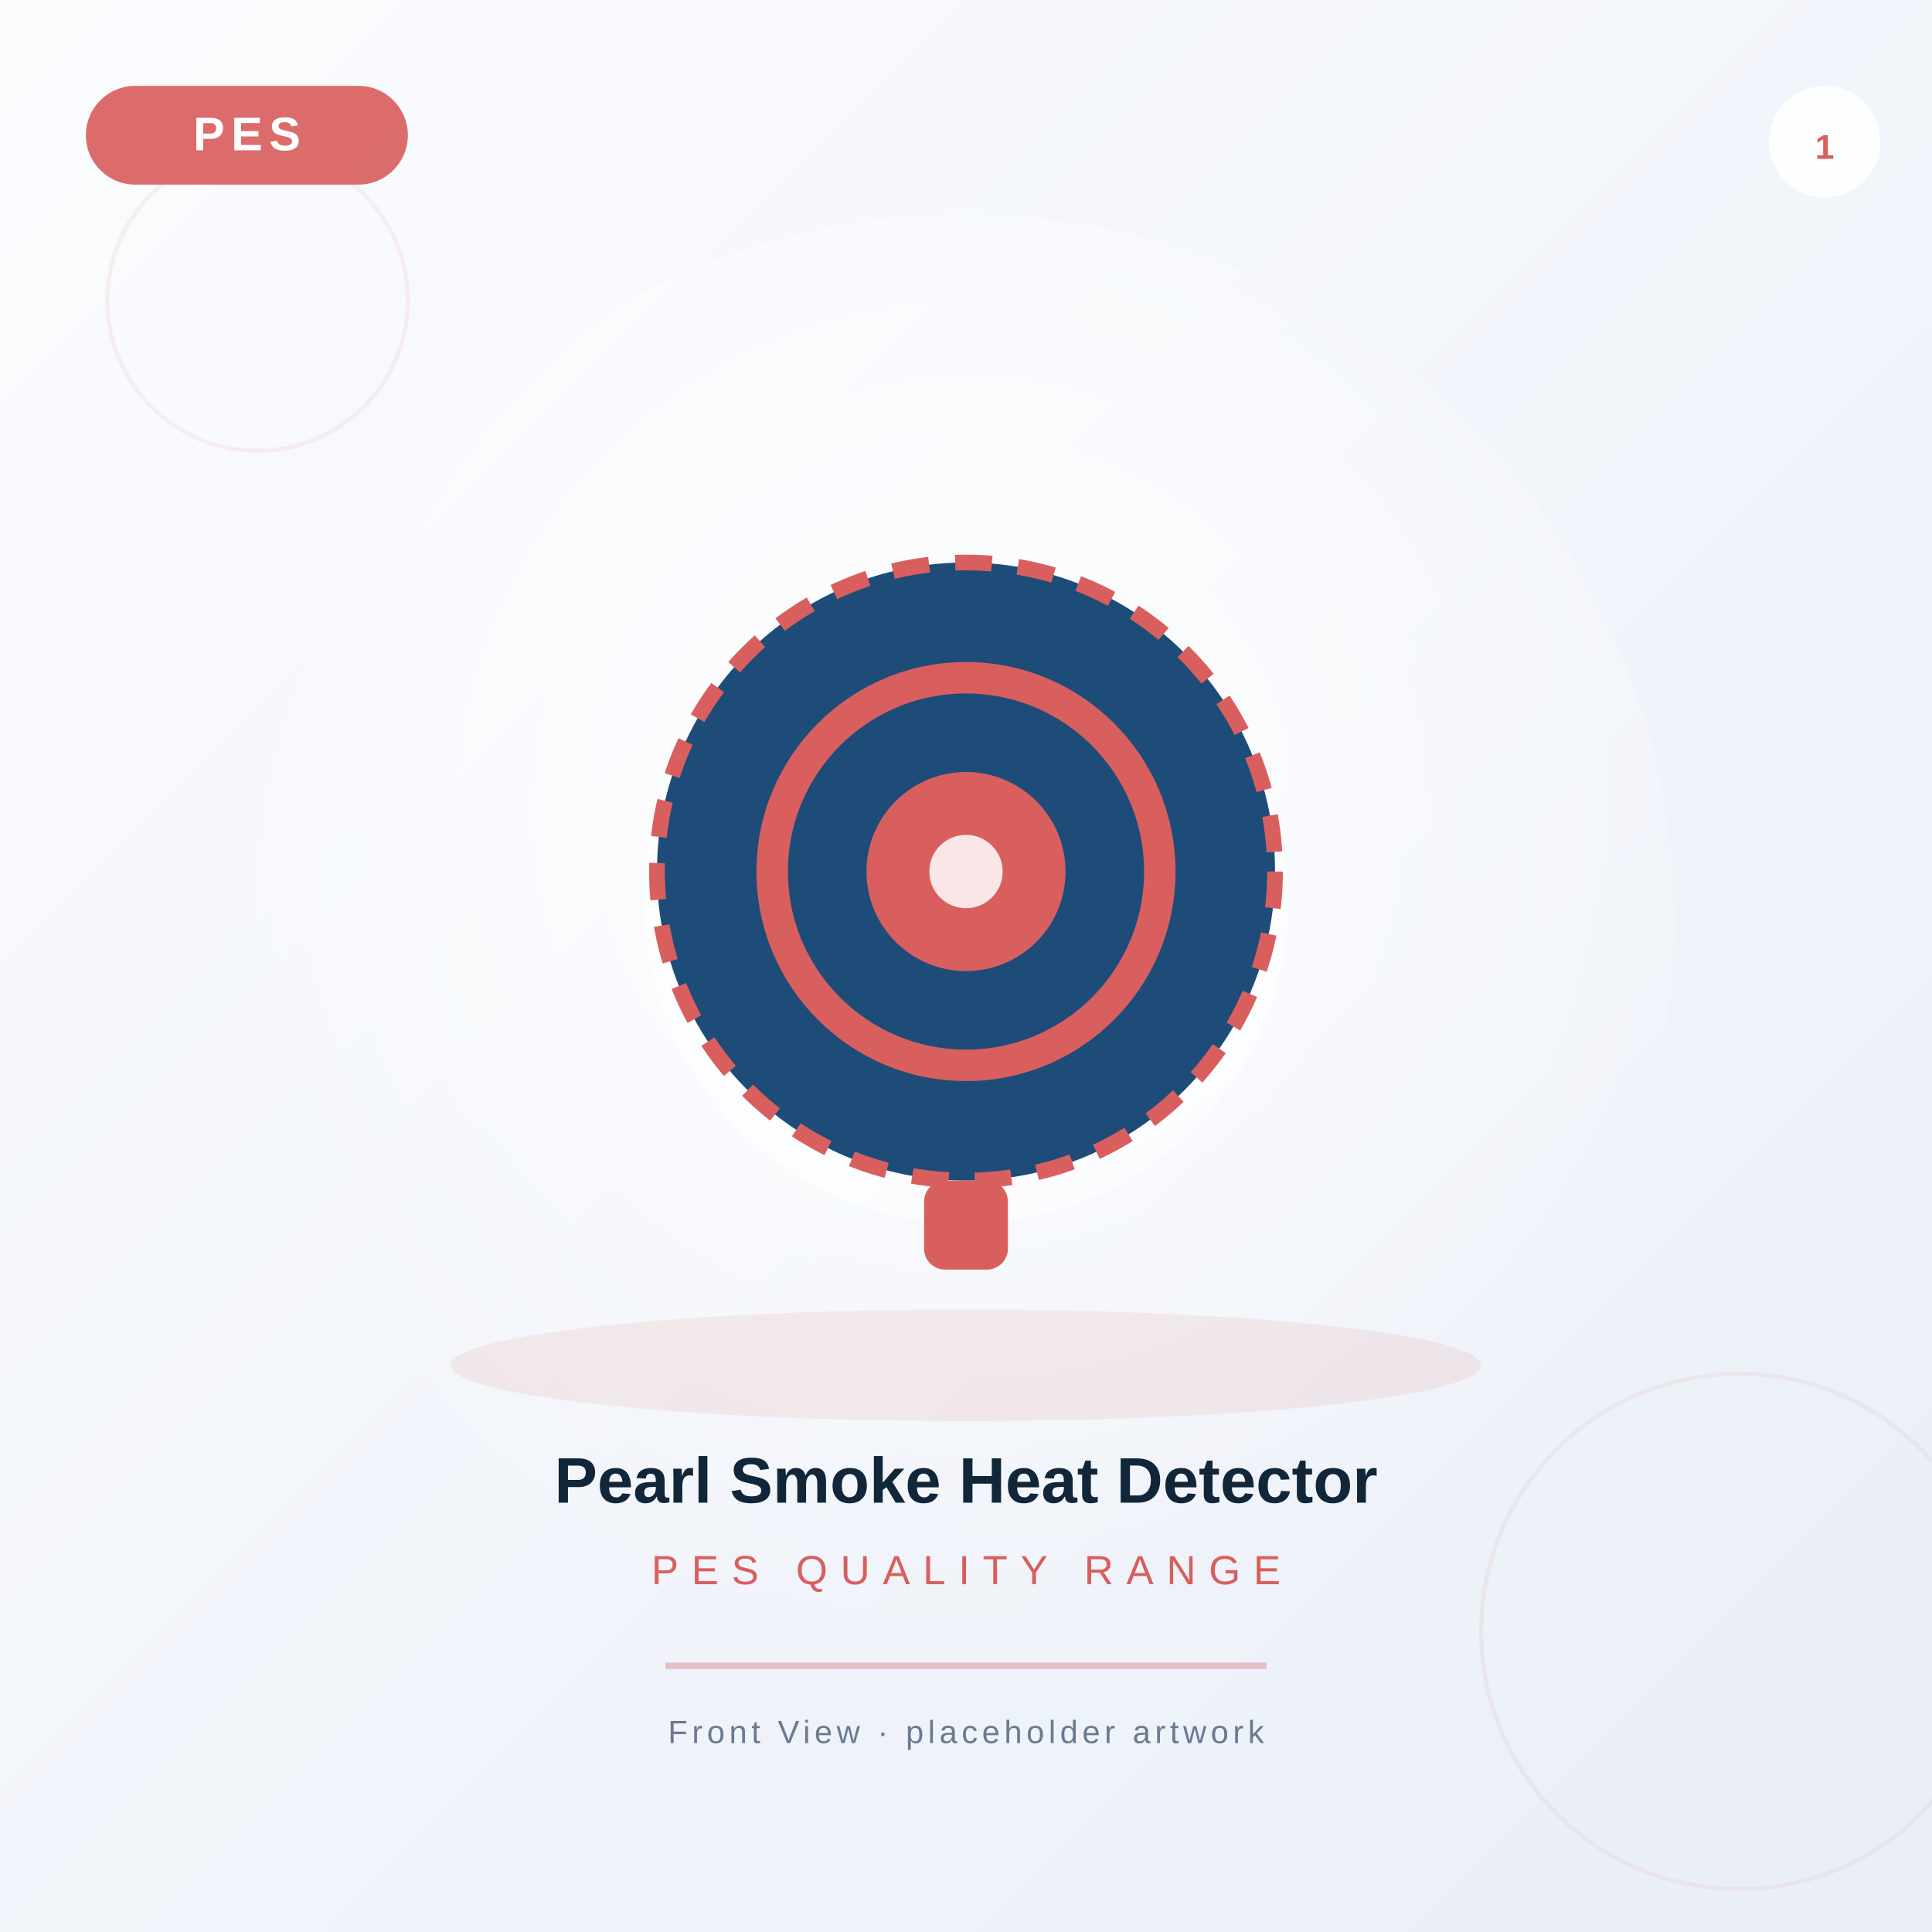
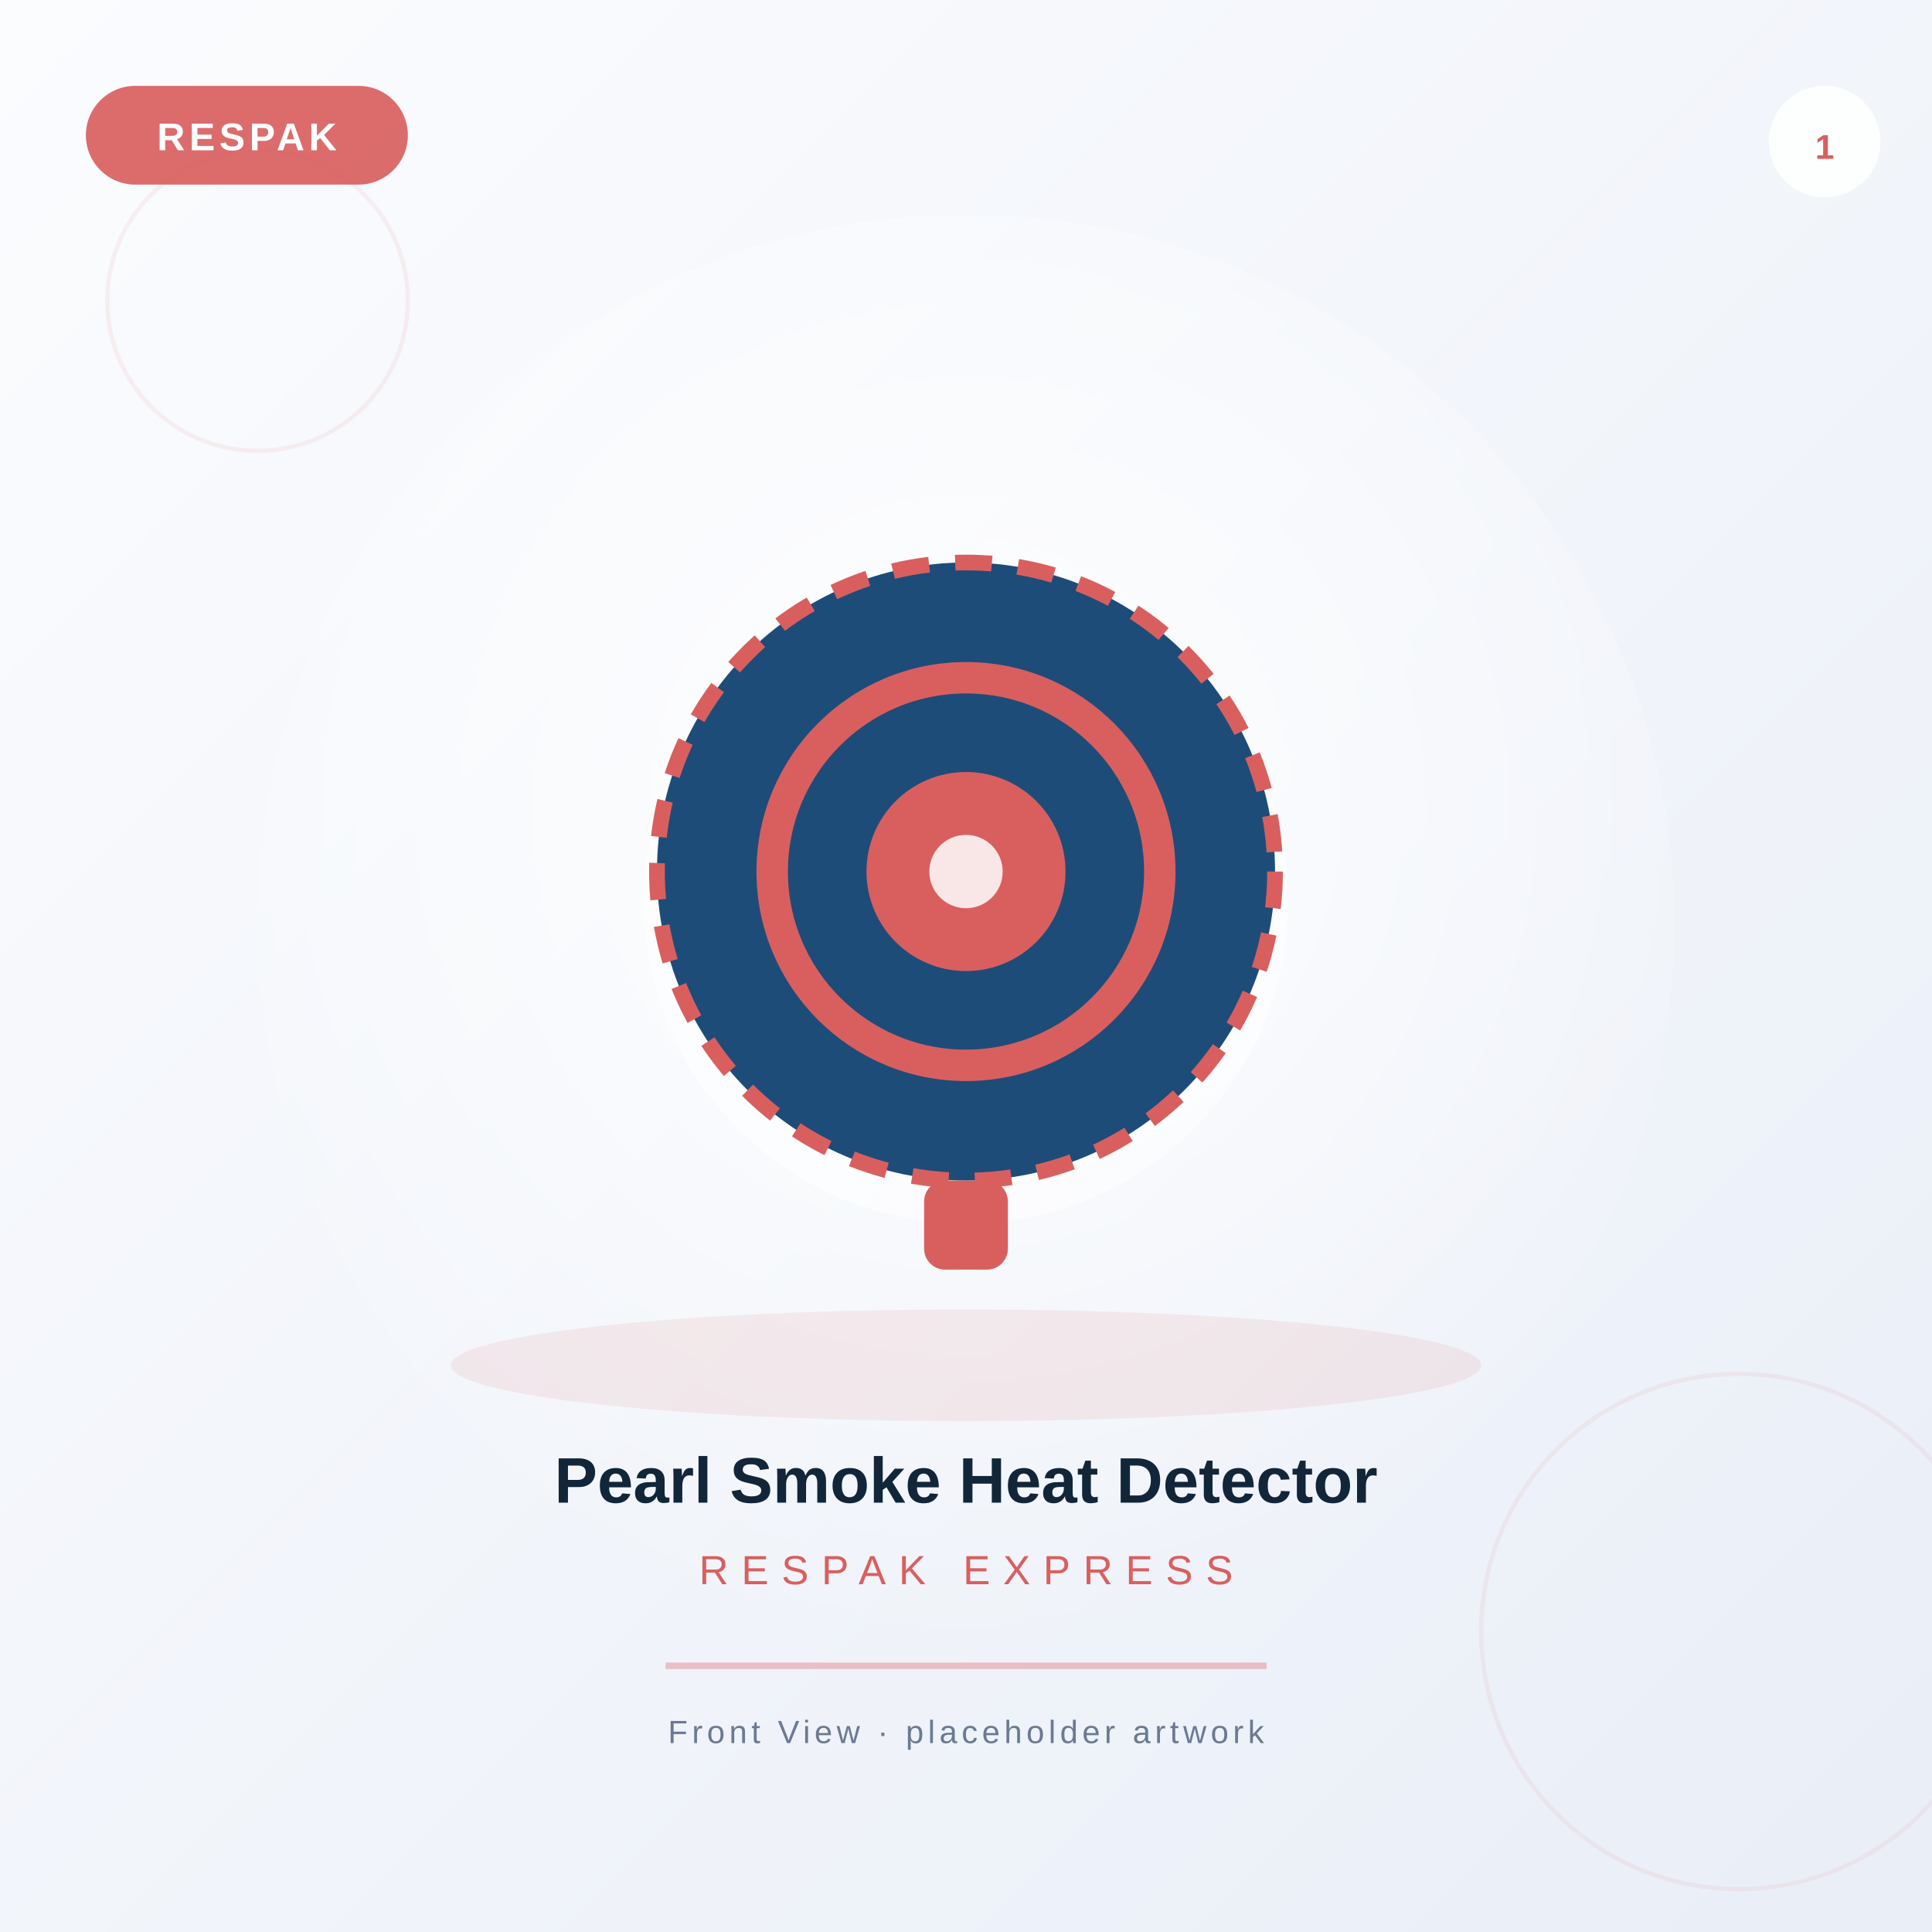
<svg xmlns="http://www.w3.org/2000/svg" width="900" height="900" viewBox="0 0 900 900">
  <defs>
    <linearGradient id="bgGrad" x1="0" y1="0" x2="1" y2="1">
      <stop offset="0" stop-color="#fbfcfe" />
      <stop offset="1" stop-color="#e9eef7" />
    </linearGradient>
    <linearGradient id="accentGrad" x1="0" y1="0" x2="1" y2="1">
      <stop offset="0" stop-color="#d95f5f" />
      <stop offset="1" stop-color="#b3922a" />
    </linearGradient>
    <radialGradient id="spot" cx="0.5" cy="0.42" r="0.6">
      <stop offset="0" stop-color="#ffffff" stop-opacity="0.9" />
      <stop offset="1" stop-color="#ffffff" stop-opacity="0" />
    </radialGradient>
  </defs>
  <rect width="900" height="900" fill="url(#bgGrad)" />
  <circle cx="450" cy="430" r="330" fill="url(#spot)" />
  <g stroke="#d95f5f" stroke-opacity="0.08">
    <circle cx="120" cy="140" r="70" fill="none" stroke-width="2" />
    <circle cx="810" cy="760" r="120" fill="none" stroke-width="2" />
  </g>
  <g transform="translate(450 420)">
    <ellipse cx="0" cy="216" rx="240" ry="26" fill="#d95f5f" opacity="0.10" />
    <g transform="rotate(0)">
      <circle r="150" fill="#ffffff" opacity="0.55" />
      <g transform="translate(0 -14) scale(1.22)">
        <g>
          <circle r="118" fill="#0a3d6e" opacity="0.92" />
          <circle r="118" fill="none" stroke="#d95f5f" stroke-width="6" stroke-dasharray="14 10" />
          <circle r="74" fill="none" stroke="#d95f5f" stroke-width="12" />
          <circle r="38" fill="#d95f5f" />
          <circle r="14" fill="#fff" opacity="0.85" />
          <rect x="-16" y="118" width="32" height="34" rx="8" fill="#d95f5f" />
        </g>
      </g>
    </g>
  </g>
  <rect x="40" y="40" width="150" height="46" rx="23" fill="#d95f5f" opacity="0.92" />
-   <text x="115" y="70" font-family="Arial,Helvetica,sans-serif" font-size="22" font-weight="800" letter-spacing="3" fill="#ffffff" text-anchor="middle">PES</text>
+   <text x="115" y="70" font-family="Arial,Helvetica,sans-serif" font-size="18" font-weight="800" letter-spacing="2" fill="#ffffff" text-anchor="middle">RESPAK</text>
  <circle cx="850" cy="66" r="26" fill="#ffffff" opacity="0.85" />
  <text x="850" y="74" font-family="Arial,Helvetica,sans-serif" font-size="16" font-weight="700" fill="#d95f5f" text-anchor="middle">1</text>
  <text x="450" y="700" font-family="Arial,Helvetica,sans-serif" font-size="30" font-weight="700" fill="#12263a" text-anchor="middle">Pearl Smoke Heat Detector</text>
-   <text x="450" y="738" font-family="Arial,Helvetica,sans-serif" font-size="19" letter-spacing="6" fill="#d95f5f" text-anchor="middle">PES QUALITY RANGE</text>
+   <text x="450" y="738" font-family="Arial,Helvetica,sans-serif" font-size="19" letter-spacing="6" fill="#d95f5f" text-anchor="middle">RESPAK EXPRESS</text>
  <line x1="310" y1="776" x2="590" y2="776" stroke="#d95f5f" stroke-opacity="0.35" stroke-width="3" />
  <text x="450" y="812" font-family="Arial,Helvetica,sans-serif" font-size="15" letter-spacing="2" fill="#6b7a90" text-anchor="middle">Front View · placeholder artwork</text>
</svg>
